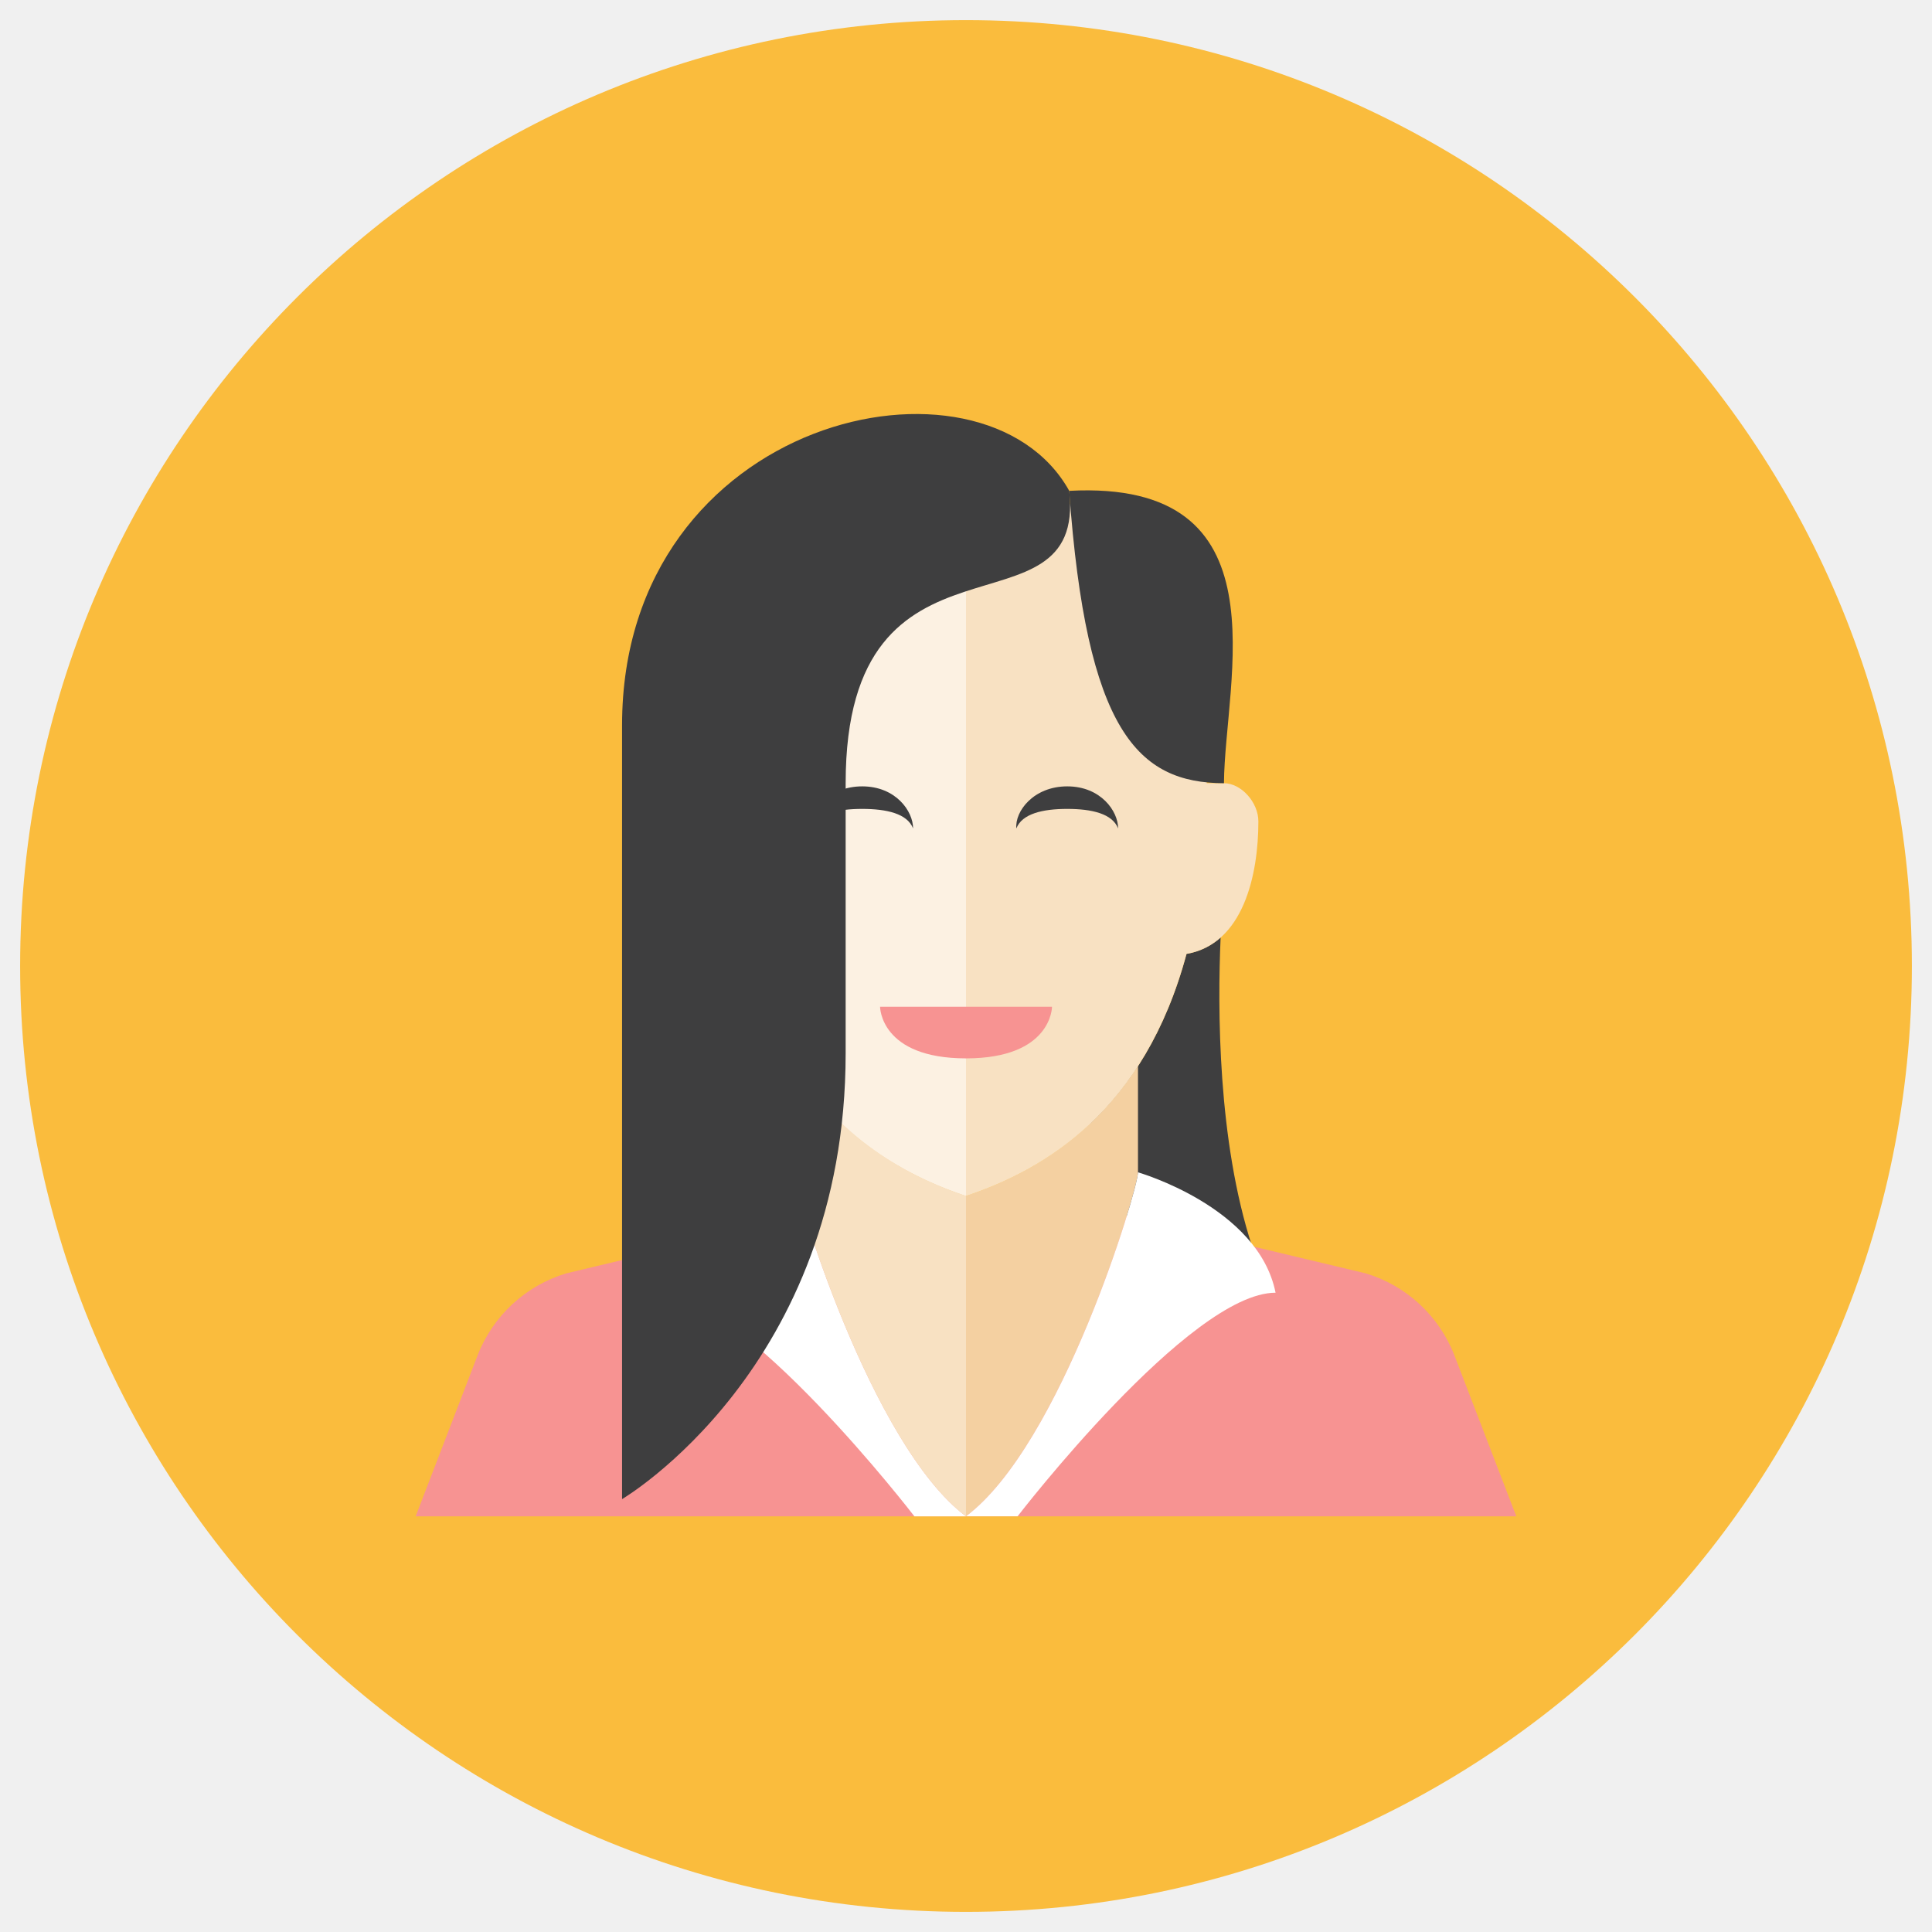
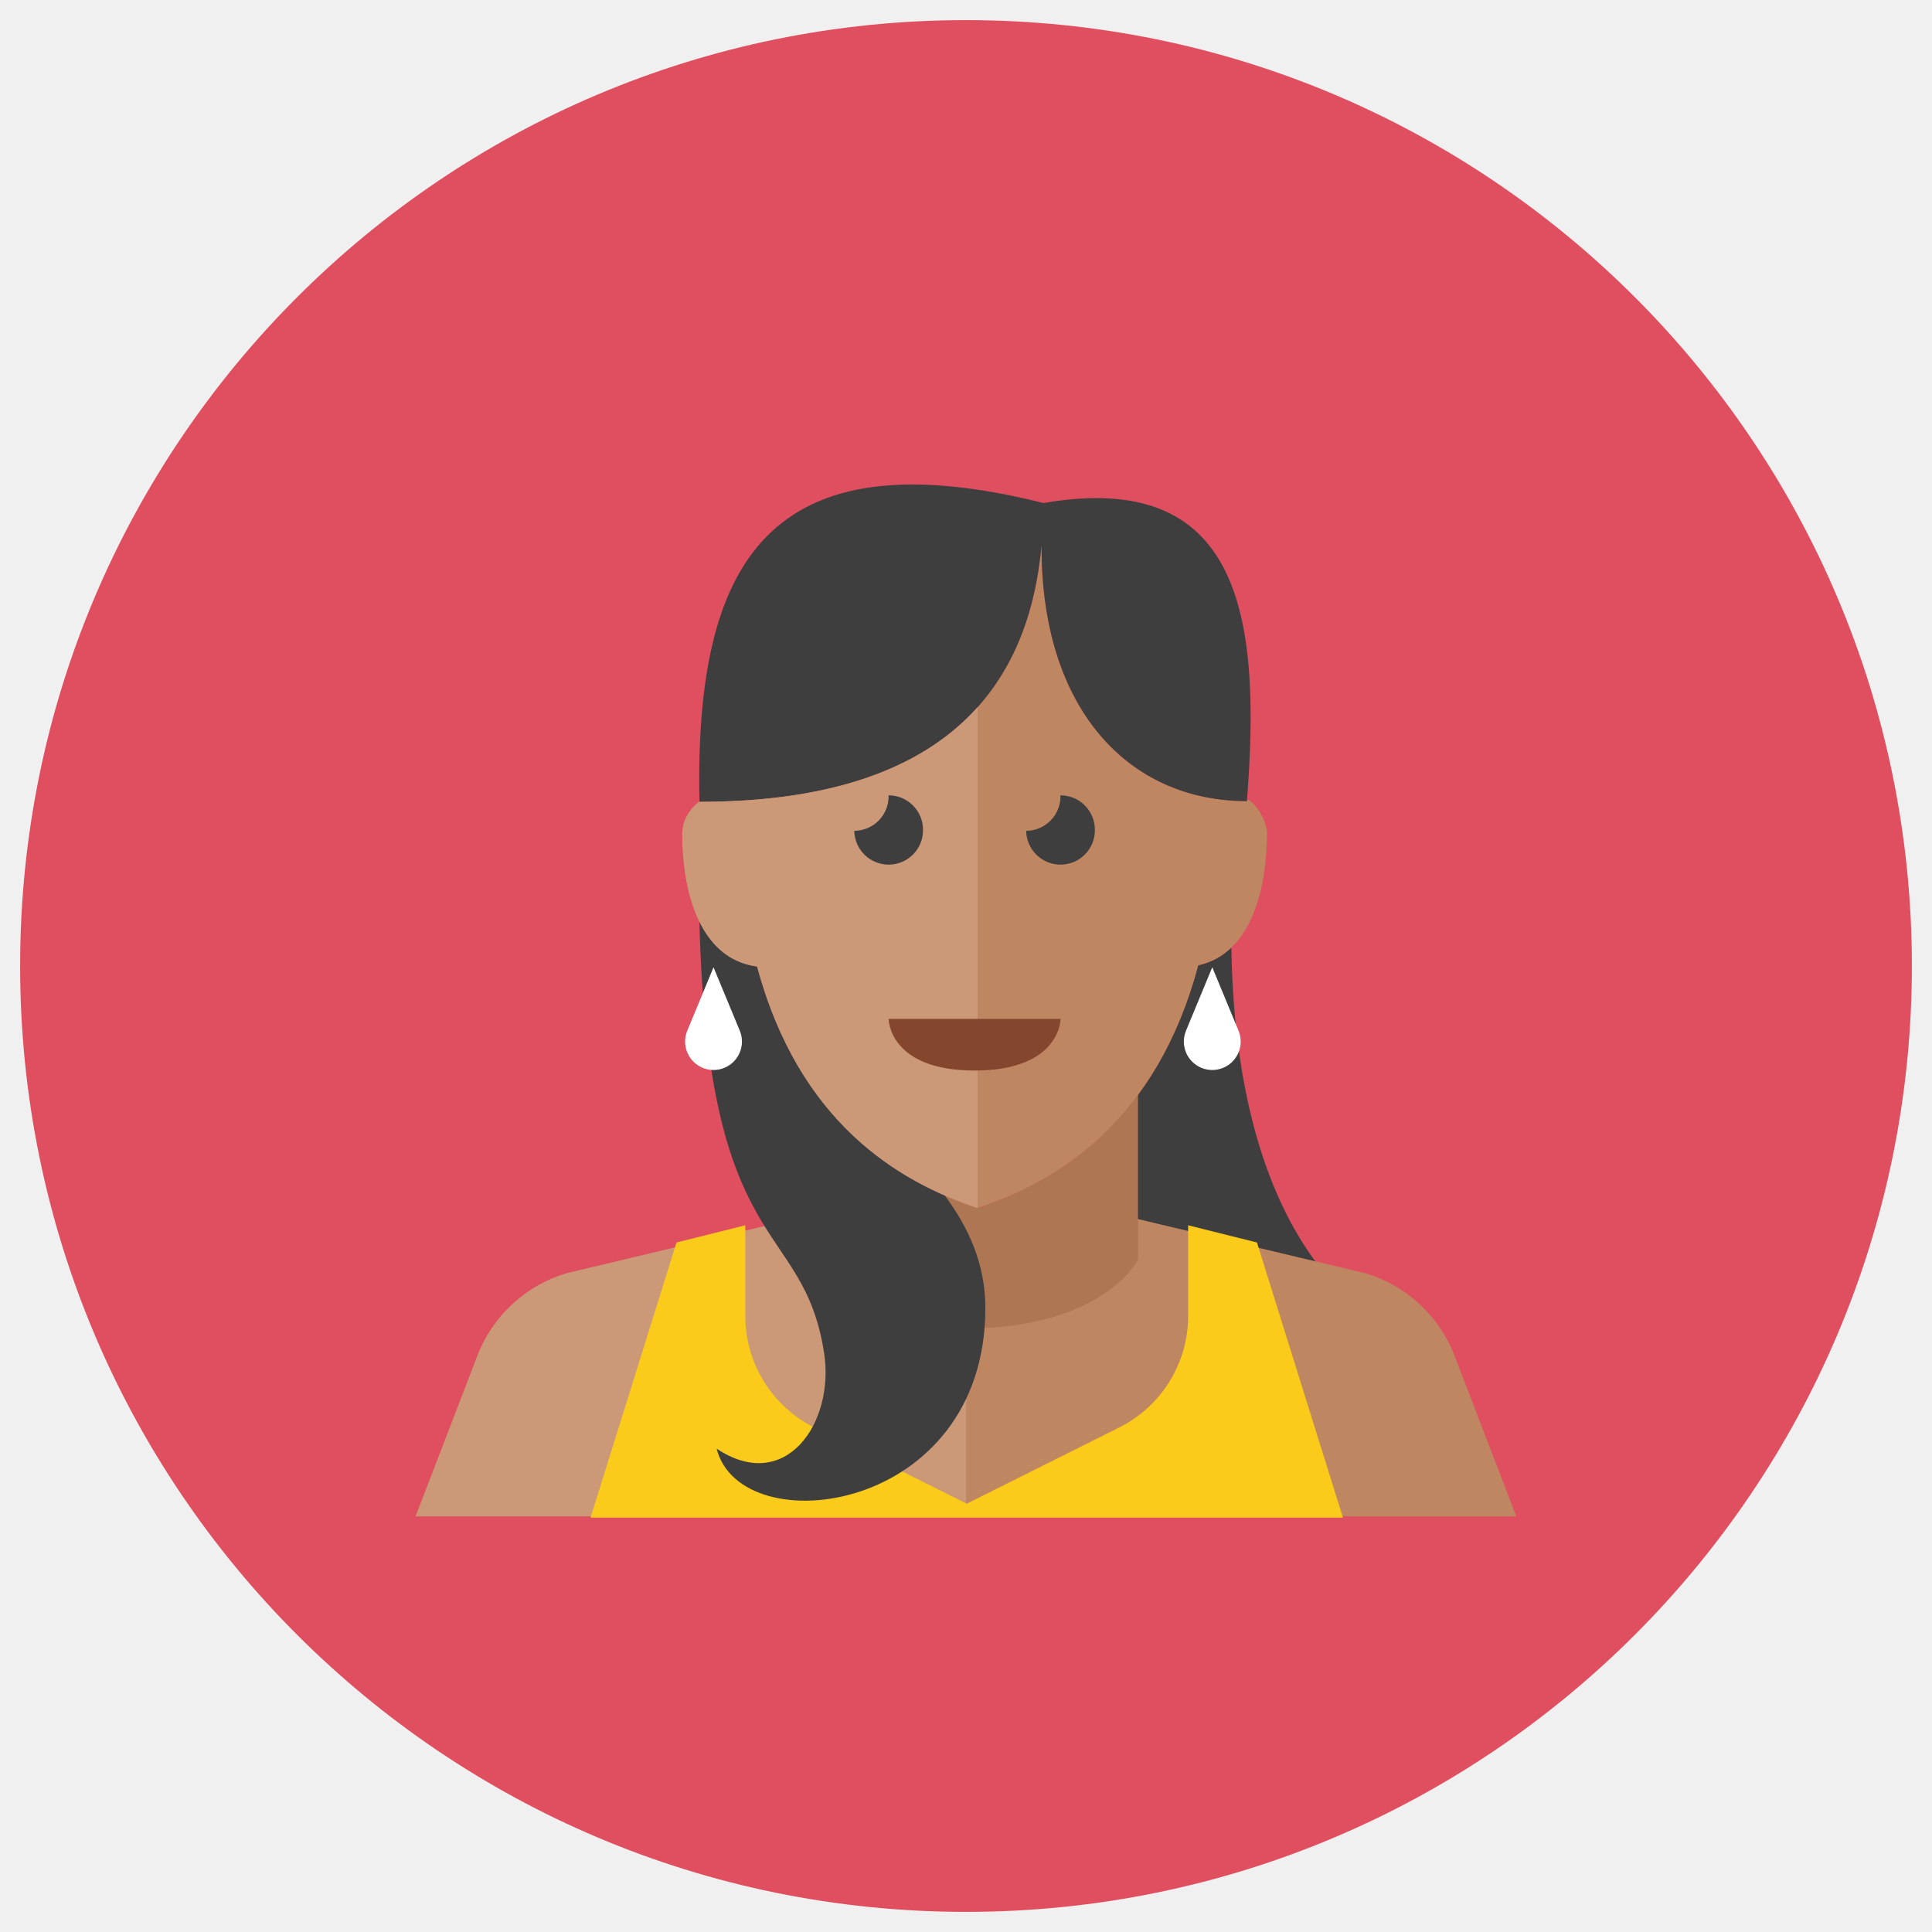
- <svg xmlns="http://www.w3.org/2000/svg" fill="none" viewBox="-0.5 -0.5 48 48" id="Woman-3--Streamline-Kameleon.svg" height="48" width="48">
-   <path fill="#fabc3d" d="M23.5 47c12.979 0 23.5 -10.521 23.5 -23.5S36.479 0 23.5 0 0 10.521 0 23.5s10.521 23.5 23.5 23.5Z" stroke-width="1" />
-   <path fill="#3e3e3f" d="M30.607 30.463c-0.854 -2.618 -0.859 -5.904 -0.781 -7.672a1.683 1.683 0 0 1 -0.847 0.408c-0.523 1.948 -1.403 3.289 -2.398 4.224 0.058 0.715 0.18 1.455 0.396 2.174l3.631 0.866Z" stroke-width="1" />
-   <path fill="#f79392" d="M35.638 33.183a3.418 3.418 0 0 0 -2.208 -2.047L26.491 29.482l-2.991 0.427 -2.991 -0.427 -6.939 1.654a3.418 3.418 0 0 0 -2.208 2.047L9.827 37.173h27.345l-1.534 -3.989Z" stroke-width="1" />
-   <path fill="#f4d0a1" d="M27.773 28.627v-2.647c-1.214 1.878 -2.87 2.766 -4.273 3.233 -1.402 -0.467 -3.058 -1.349 -4.273 -3.223V28.627c0 0.427 1.908 6.772 4.273 8.545 2.365 -1.774 4.273 -8.118 4.273 -8.545Z" stroke-width="1" />
-   <path fill="#f8e1c2" d="m29.909 18.959 -0.427 0 0 -0.009c-0.008 -3.849 -0.438 -7.255 -5.982 -7.255 -5.544 0 -5.974 3.406 -5.982 7.255 0 7.177 3.418 9.409 5.982 10.264 1.967 -0.656 4.435 -2.125 5.478 -6.014C30.394 22.955 30.764 21.229 30.764 19.908c0 -0.475 -0.427 -0.949 -0.855 -0.949Z" stroke-width="1" />
-   <path fill="#fcf1e2" d="M23.5 11.695c-5.544 0 -5.974 3.406 -5.982 7.255 0 7.177 3.418 9.409 5.982 10.264v-17.518Z" stroke-width="1" />
-   <path fill="#3e3e3f" d="M26.064 11.695c0.427 5.982 1.709 7.255 3.845 7.264 0.017 -2.572 1.568 -7.554 -3.845 -7.264Z" stroke-width="1" />
-   <path fill="#3e3e3f" d="M20.921 19.597c0.611 0 1.122 0.118 1.264 0.485 0.002 -0.427 -0.429 -1.045 -1.264 -1.045 -0.834 0 -1.304 0.618 -1.264 1.045 0.142 -0.366 0.653 -0.485 1.264 -0.485Z" stroke-width="1" />
-   <path fill="#3e3e3f" d="M26.015 19.597c0.611 0 1.122 0.118 1.264 0.485 0.002 -0.427 -0.429 -1.045 -1.264 -1.045 -0.834 0 -1.304 0.618 -1.264 1.045 0.142 -0.366 0.653 -0.485 1.264 -0.485Z" stroke-width="1" />
-   <path fill="#f79392" d="M21.364 24.513h4.273s0 1.282 -2.136 1.282 -2.136 -1.282 -2.136 -1.282Z" stroke-width="1" />
-   <path fill="#fff" d="M19.227 28.627s-2.991 0.855 -3.418 2.991c2.136 0 6.409 5.555 6.409 5.555h1.282c-2.365 -1.774 -4.273 -8.118 -4.273 -8.545Z" stroke-width="1" />
-   <path fill="#fff" d="M27.773 28.627c0 0.427 -1.907 6.772 -4.273 8.545h1.282s4.273 -5.555 6.409 -5.555c-0.427 -2.136 -3.418 -2.991 -3.418 -2.991Z" stroke-width="1" />
-   <path fill="#f8e1c2" d="M20.41 27.409a13.949 13.949 0 0 1 -0.674 3.014C20.457 32.555 21.87 35.95 23.5 37.173V29.213c-1.254 -0.417 -2.269 -1.029 -3.09 -1.804Z" stroke-width="1" />
-   <path fill="#3e3e3f" d="m14.955 17.518 0 19.227s5.555 -3.26 5.555 -11.076V18.959c0 -6.831 5.982 -3.418 5.555 -7.264C23.927 7.849 14.955 9.827 14.955 17.518Z" stroke-width="1" />
+ <svg xmlns="http://www.w3.org/2000/svg" fill="none" viewBox="-0.5 -0.5 48 48" id="Woman-11--Streamline-Kameleon.svg" height="48" width="48">
+   <path fill="#e04f5f" d="M23.5 47c12.979 0 23.5 -10.521 23.5 -23.5S36.479 0 23.5 0 0 10.521 0 23.5s10.521 23.5 23.5 23.5Z" stroke-width="1" />
+   <path fill="#3e3e3f" d="M32.209 30.878c-0.99 -1.319 -2.051 -3.692 -2.116 -7.837 -0.221 0.214 -0.493 0.37 -0.825 0.442 -0.513 1.922 -1.373 3.253 -2.35 4.189v1.944l5.291 1.262Z" stroke-width="1" />
+   <path fill="#bf8662" d="M35.638 33.183a3.418 3.418 0 0 0 -2.208 -2.047L26.491 29.482l-2.991 0.427 -2.991 -0.427 -6.939 1.654a3.418 3.418 0 0 0 -2.208 2.047L9.827 37.173h27.345l-1.534 -3.989Z" stroke-width="1" />
+   <path fill="#cc9978" d="m23.5 29.909 -2.991 -0.427 -6.939 1.654a3.418 3.418 0 0 0 -2.208 2.047L9.827 37.173h13.673V29.909Z" stroke-width="1" />
+   <path fill="#facb1b" d="m30.728 30.369 -1.709 -0.427v2.253a3.095 3.095 0 0 1 -1.711 2.769l-3.79 1.895 -3.79 -1.895a3.095 3.095 0 0 1 -1.711 -2.769v-2.253l-1.709 0.427 -2.136 6.836h18.693l-2.136 -6.836Z" stroke-width="1" />
+   <path fill="#af7653" d="M23.785 29.515c-1.516 -0.505 -3.328 -1.5 -4.558 -3.708v4.99s0.855 1.709 4.273 1.709 4.273 -1.709 4.273 -1.709v-4.103c-1.181 1.598 -2.692 2.388 -3.988 2.821Z" stroke-width="1" />
+   <path fill="#bf8662" d="M30.479 19.402c-2.957 0 -5.121 -2.309 -5.102 -6.359 -0.311 3.423 -2.289 6.376 -8.499 6.376l0 -0.005c-0.245 0.178 -0.427 0.485 -0.427 0.794 0 1.344 0.382 3.108 1.86 3.304 1.045 3.88 3.51 5.346 5.475 6.001 1.97 -0.657 4.443 -2.129 5.483 -6.031 1.352 -0.294 1.709 -1.978 1.709 -3.274 0 -0.445 -0.486 -0.961 -0.499 -0.807Z" stroke-width="1" />
+   <path fill="#3e3e3f" d="M25.423 11.997c-6.836 -1.709 -8.671 1.472 -8.545 7.424 6.21 0 8.189 -2.953 8.499 -6.376 -0.019 4.05 2.145 6.359 5.102 6.359 0.356 -4.522 -0.107 -8.261 -5.056 -7.406Z" stroke-width="1" />
+   <path fill="#3e3e3f" d="M26.702 20.115a0.855 0.855 0 0 0 -0.855 -0.855l-0.003 0c0 0.009 0.003 0.018 0.003 0.026a0.855 0.855 0 0 1 -0.852 0.855 0.853 0.853 0 0 0 1.707 -0.026Z" stroke-width="1" />
+   <path fill="#fff" d="m29.619 23.533 0.652 1.575a0.706 0.706 0 1 1 -1.305 0l0.652 -1.575Z" stroke-width="1" />
+   <path fill="#3e3e3f" d="M22.974 29.203c-1.788 -0.78 -3.758 -2.329 -4.664 -5.69 -0.691 -0.091 -1.14 -0.527 -1.425 -1.102H16.877c0.214 8.411 2.579 7.335 3.098 10.708 0.267 1.736 -0.961 3.51 -2.67 2.373 0.593 2.369 6.676 1.636 6.676 -3.494 0 -1.084 -0.411 -1.994 -1.007 -2.795Z" stroke-width="1" />
+   <path fill="#fff" d="m17.228 23.533 0.652 1.575a0.706 0.706 0 1 1 -1.305 0l0.652 -1.575Z" stroke-width="1" />
+   <path fill="#cc9978" d="m16.877 19.42 0 -0.005c-0.245 0.178 -0.427 0.485 -0.427 0.794 0 1.344 0.382 3.108 1.86 3.304 1.045 3.88 3.51 5.346 5.475 6.001V17.072c-1.273 1.419 -3.425 2.349 -6.908 2.349Z" stroke-width="1" />
+   <path fill="#3e3e3f" d="M22.432 20.115a0.855 0.855 0 0 0 -0.855 -0.855l-0.003 0c0 0.009 0.003 0.018 0.003 0.026a0.855 0.855 0 0 1 -0.852 0.855 0.853 0.853 0 0 0 1.707 -0.026Z" stroke-width="1" />
+   <path fill="#84462d" d="M21.577 24.815h4.273s0 1.282 -2.136 1.282 -2.136 -1.282 -2.136 -1.282Z" stroke-width="1" />
</svg>
